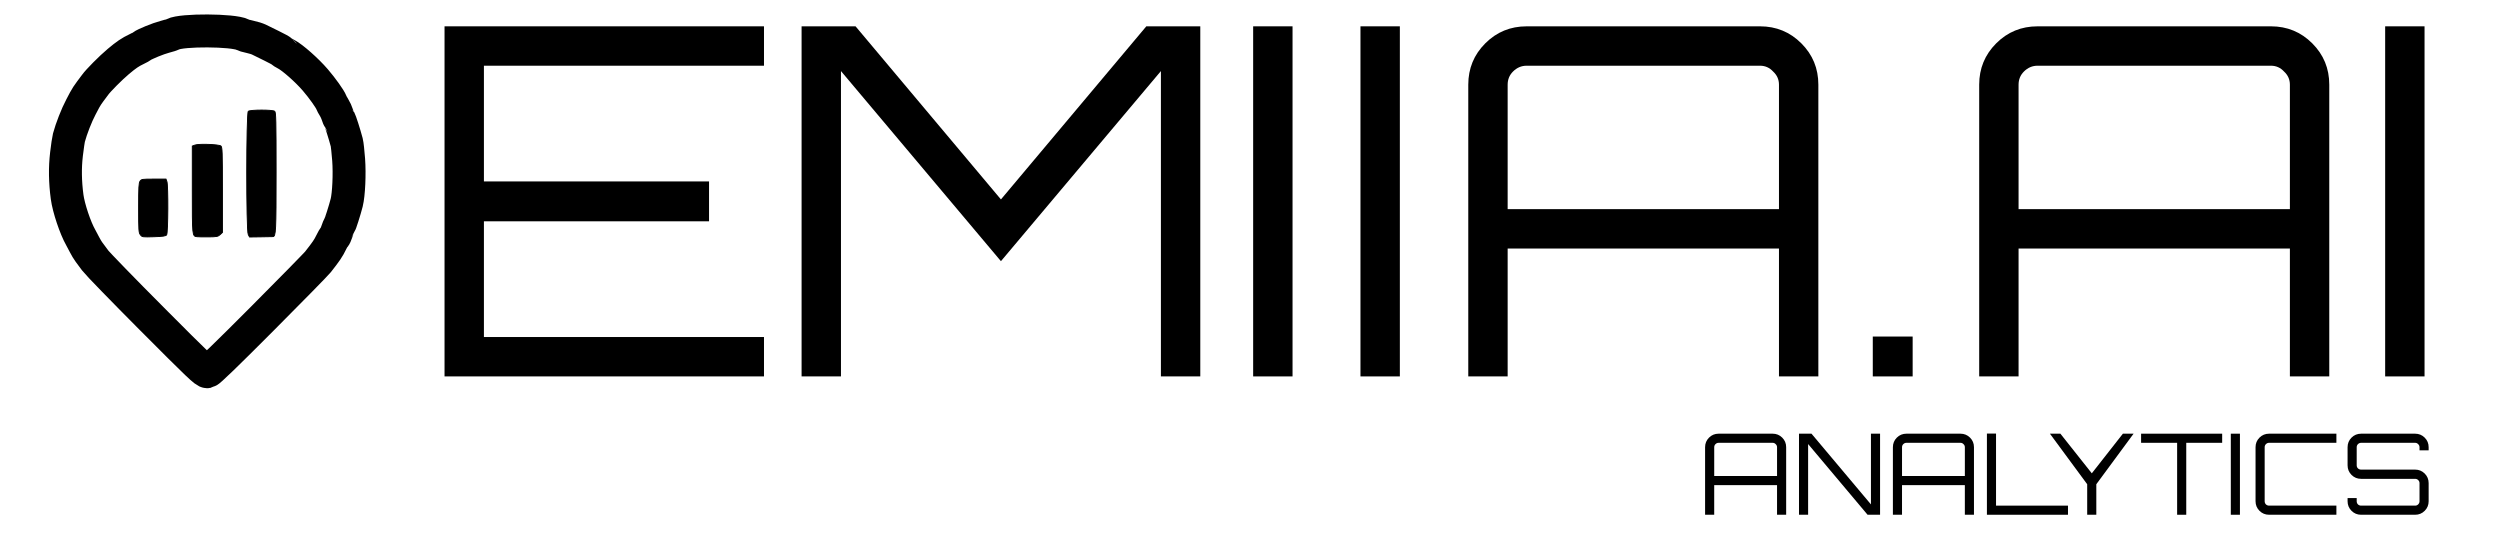
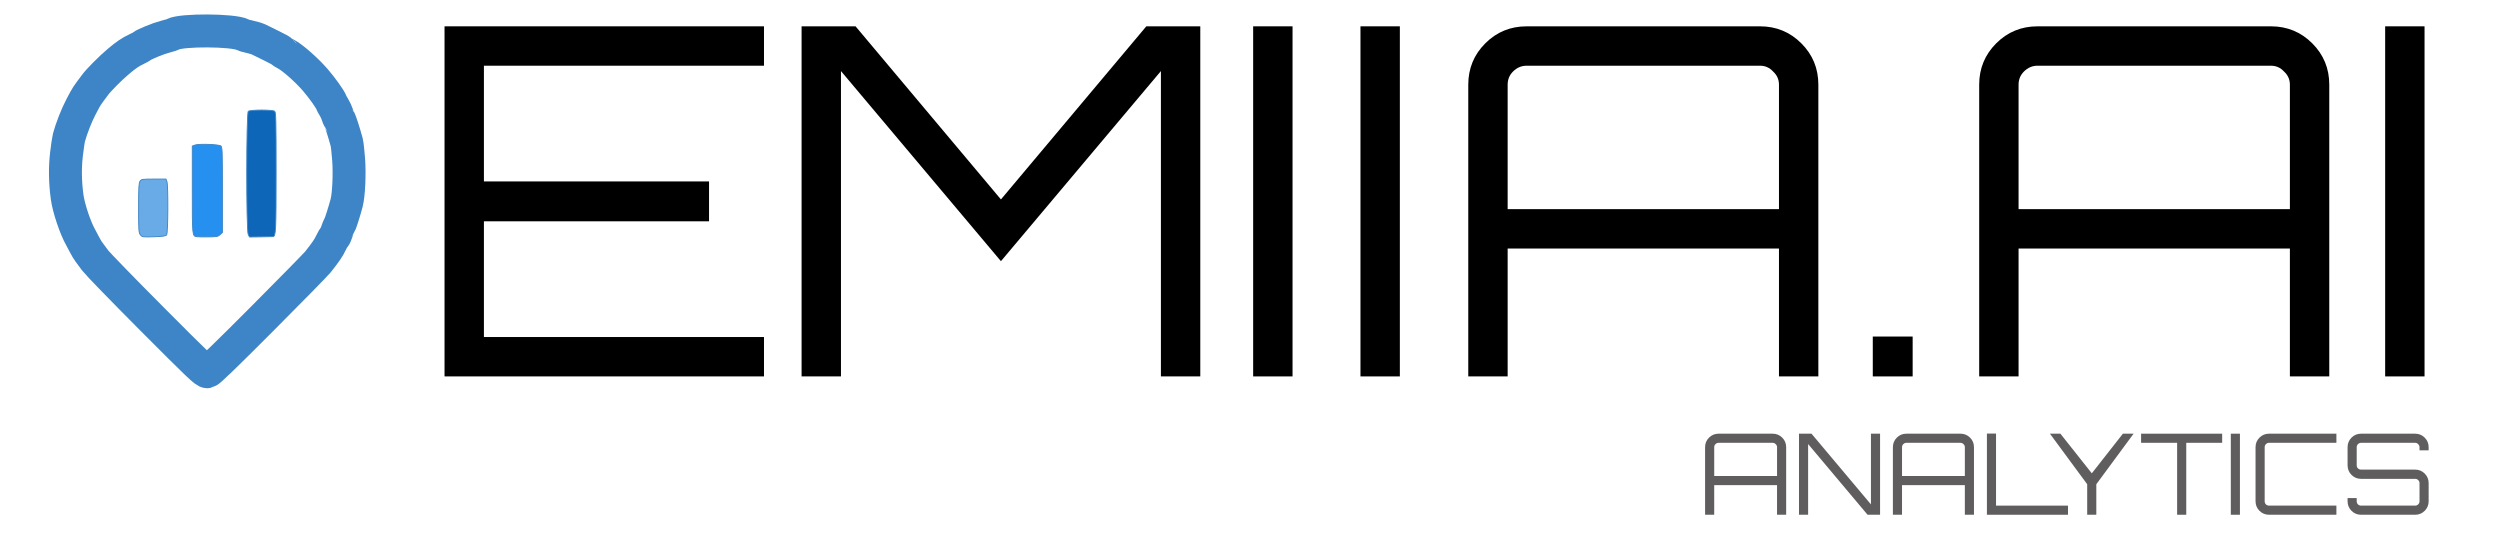
- <svg xmlns="http://www.w3.org/2000/svg" width="296.035" height="64.679" version="1.1" id="svg877" viewBox="0 0 311.635 64.679">
+ <svg xmlns="http://www.w3.org/2000/svg" viewBox="0 0 311.635 64.679" id="svg877" version="1.1" height="64.679" width="296.035">
  <defs id="defs881" />
-   <style type="text/css" id="style863" />
-   <g aria-label="EMIIA.AI" id="text835" style="font-size:60.61px;line-height:1.25;font-family:sans-serif;stroke-width:0.631" transform="translate(4.711985,-0.867622)">
-     <path d="M 90.522,2.445 V 7.355 H 55.61 V 21.78 H 83.673 V 26.75 H 55.61 v 14.425 h 34.912 v 4.909 H 50.701 V 2.445 Z" style="font-style:normal;font-variant:normal;font-weight:normal;font-stretch:normal;font-size:60.61px;font-family:Orbitron;-inkscape-font-specification:Orbitron;stroke-width:0.631" id="path1470" />
-     <path d="M 120.059,24.023 138.181,2.445 h 6.728 V 46.085 h -4.909 V 8.022 L 120.059,31.72 100.118,8.022 V 46.085 H 95.209 V 2.445 h 6.728 z" style="font-style:normal;font-variant:normal;font-weight:normal;font-stretch:normal;font-size:60.61px;font-family:Orbitron;-inkscape-font-specification:Orbitron;stroke-width:0.631" id="path1472" />
-     <path d="M 151.499,46.085 V 2.445 h 4.909 V 46.085 Z" style="font-style:normal;font-variant:normal;font-weight:normal;font-stretch:normal;font-size:60.61px;font-family:Orbitron;-inkscape-font-specification:Orbitron;stroke-width:0.631" id="path1474" />
-     <path d="M 164.876,46.085 V 2.445 h 4.909 V 46.085 Z" style="font-style:normal;font-variant:normal;font-weight:normal;font-stretch:normal;font-size:60.61px;font-family:Orbitron;-inkscape-font-specification:Orbitron;stroke-width:0.631" id="path1476" />
-     <path d="m 185.587,2.445 h 29.093 q 3.031,0 5.152,2.121 2.121,2.121 2.121,5.152 V 46.085 h -4.909 V 30.144 h -33.821 v 15.941 h -4.909 V 9.719 q 0,-3.031 2.121,-5.152 2.121,-2.121 5.152,-2.121 z m -2.364,22.789 h 33.821 V 9.719 q 0,-0.97 -0.727,-1.636 Q 215.65,7.355 214.68,7.355 h -29.093 q -0.97,0 -1.697,0.727 -0.667,0.667 -0.667,1.636 z" style="font-style:normal;font-variant:normal;font-weight:normal;font-stretch:normal;font-size:60.61px;font-family:Orbitron;-inkscape-font-specification:Orbitron;stroke-width:0.631" id="path1478" />
-     <path d="m 233.708,41.115 v 4.97 h -4.97 v -4.97 z" style="font-style:normal;font-variant:normal;font-weight:normal;font-stretch:normal;font-size:60.61px;font-family:Orbitron;-inkscape-font-specification:Orbitron;stroke-width:0.631" id="path1480" />
-     <path d="m 249.275,2.445 h 29.093 q 3.031,0 5.152,2.121 2.121,2.121 2.121,5.152 V 46.085 H 280.732 V 30.144 h -33.821 v 15.941 h -4.909 V 9.719 q 0,-3.031 2.121,-5.152 2.121,-2.121 5.152,-2.121 z m -2.364,22.789 H 280.732 V 9.719 q 0,-0.97 -0.727,-1.636 Q 279.338,7.355 278.368,7.355 h -29.093 q -0.97,0 -1.697,0.727 -0.667,0.667 -0.667,1.636 z" style="font-style:normal;font-variant:normal;font-weight:normal;font-stretch:normal;font-size:60.61px;font-family:Orbitron;-inkscape-font-specification:Orbitron;stroke-width:0.631" id="path1482" />
-     <path d="M 292.608,46.085 V 2.445 h 4.909 V 46.085 Z" style="font-style:normal;font-variant:normal;font-weight:normal;font-stretch:normal;font-size:60.61px;font-family:Orbitron;-inkscape-font-specification:Orbitron;stroke-width:0.631" id="path1484" />
+   <style id="style863" type="text/css" />
+   <g transform="translate(4.711985,-0.867622)" style="font-size:60.61px;line-height:1.25;font-family:sans-serif;stroke-width:0.631" id="text835" aria-label="EMIIA.AI">
+     <path id="path1470" style="font-style:normal;font-variant:normal;font-weight:normal;font-stretch:normal;font-size:60.61px;font-family:Orbitron;-inkscape-font-specification:Orbitron;stroke-width:0.631" d="M 90.522,2.445 V 7.355 H 55.61 V 21.78 H 83.673 V 26.75 H 55.61 v 14.425 h 34.912 v 4.909 H 50.701 V 2.445 Z" />
+     <path id="path1472" style="font-style:normal;font-variant:normal;font-weight:normal;font-stretch:normal;font-size:60.61px;font-family:Orbitron;-inkscape-font-specification:Orbitron;stroke-width:0.631" d="M 120.059,24.023 138.181,2.445 h 6.728 V 46.085 h -4.909 V 8.022 L 120.059,31.72 100.118,8.022 V 46.085 H 95.209 V 2.445 h 6.728 z" />
+     <path id="path1474" style="font-style:normal;font-variant:normal;font-weight:normal;font-stretch:normal;font-size:60.61px;font-family:Orbitron;-inkscape-font-specification:Orbitron;stroke-width:0.631" d="M 151.499,46.085 V 2.445 h 4.909 V 46.085 Z" />
+     <path id="path1476" style="font-style:normal;font-variant:normal;font-weight:normal;font-stretch:normal;font-size:60.61px;font-family:Orbitron;-inkscape-font-specification:Orbitron;stroke-width:0.631" d="M 164.876,46.085 V 2.445 h 4.909 V 46.085 Z" />
+     <path id="path1478" style="font-style:normal;font-variant:normal;font-weight:normal;font-stretch:normal;font-size:60.61px;font-family:Orbitron;-inkscape-font-specification:Orbitron;stroke-width:0.631" d="m 185.587,2.445 h 29.093 q 3.031,0 5.152,2.121 2.121,2.121 2.121,5.152 V 46.085 h -4.909 V 30.144 h -33.821 v 15.941 h -4.909 V 9.719 q 0,-3.031 2.121,-5.152 2.121,-2.121 5.152,-2.121 z m -2.364,22.789 h 33.821 V 9.719 q 0,-0.97 -0.727,-1.636 Q 215.65,7.355 214.68,7.355 h -29.093 q -0.97,0 -1.697,0.727 -0.667,0.667 -0.667,1.636 z" />
+     <path id="path1480" style="font-style:normal;font-variant:normal;font-weight:normal;font-stretch:normal;font-size:60.61px;font-family:Orbitron;-inkscape-font-specification:Orbitron;stroke-width:0.631" d="m 233.708,41.115 v 4.97 h -4.97 v -4.97 z" />
+     <path id="path1482" style="font-style:normal;font-variant:normal;font-weight:normal;font-stretch:normal;font-size:60.61px;font-family:Orbitron;-inkscape-font-specification:Orbitron;stroke-width:0.631" d="m 249.275,2.445 h 29.093 q 3.031,0 5.152,2.121 2.121,2.121 2.121,5.152 V 46.085 H 280.732 V 30.144 h -33.821 v 15.941 h -4.909 V 9.719 q 0,-3.031 2.121,-5.152 2.121,-2.121 5.152,-2.121 z m -2.364,22.789 H 280.732 V 9.719 q 0,-0.97 -0.727,-1.636 Q 279.338,7.355 278.368,7.355 h -29.093 q -0.97,0 -1.697,0.727 -0.667,0.667 -0.667,1.636 z" />
+     <path id="path1484" style="font-style:normal;font-variant:normal;font-weight:normal;font-stretch:normal;font-size:60.61px;font-family:Orbitron;-inkscape-font-specification:Orbitron;stroke-width:0.631" d="M 292.608,46.085 V 2.445 h 4.909 V 46.085 Z" />
  </g>
-   <g style="font-style:normal;font-variant:normal;font-weight:normal;font-stretch:normal;font-size:14.036px;line-height:1.25;font-family:Orbitron;-inkscape-font-specification:Orbitron;stroke-width:1.053" id="text188" aria-label="ANALYTICS">
-     <path id="path1678" style="font-style:normal;font-variant:normal;font-weight:normal;font-stretch:normal;font-size:14.036px;font-family:Orbitron;-inkscape-font-specification:Orbitron;stroke-width:1.053" d="m 214.231,52.356 h 6.737 q 0.702,0 1.193,0.491 0.491,0.491 0.491,1.193 v 8.422 h -1.137 V 58.771 h -7.832 v 3.691 h -1.137 v -8.422 q 0,-0.702 0.491,-1.193 0.491,-0.491 1.193,-0.491 z m -0.547,5.278 h 7.832 v -3.593 q 0,-0.225 -0.168,-0.379 -0.154,-0.168 -0.379,-0.168 h -6.737 q -0.225,0 -0.393,0.168 -0.154,0.154 -0.154,0.379 z" />
-     <path id="path1680" style="font-style:normal;font-variant:normal;font-weight:normal;font-stretch:normal;font-size:14.036px;font-family:Orbitron;-inkscape-font-specification:Orbitron;stroke-width:1.053" d="m 233.221,61.171 v -8.815 h 1.137 v 10.106 h -1.558 l -7.411,-8.815 v 8.815 h -1.137 V 52.356 h 1.558 z" />
-     <path id="path1682" style="font-style:normal;font-variant:normal;font-weight:normal;font-stretch:normal;font-size:14.036px;font-family:Orbitron;-inkscape-font-specification:Orbitron;stroke-width:1.053" d="m 237.642,52.356 h 6.737 q 0.702,0 1.193,0.491 0.491,0.491 0.491,1.193 v 8.422 h -1.137 V 58.771 h -7.832 v 3.691 h -1.137 v -8.422 q 0,-0.702 0.491,-1.193 0.491,-0.491 1.193,-0.491 z m -0.547,5.278 h 7.832 v -3.593 q 0,-0.225 -0.168,-0.379 -0.154,-0.168 -0.379,-0.168 h -6.737 q -0.225,0 -0.393,0.168 -0.154,0.154 -0.154,0.379 z" />
-     <path id="path1684" style="font-style:normal;font-variant:normal;font-weight:normal;font-stretch:normal;font-size:14.036px;font-family:Orbitron;-inkscape-font-specification:Orbitron;stroke-width:1.053" d="M 247.677,62.462 V 52.342 h 1.137 v 8.983 h 8.969 v 1.137 z" />
-     <path id="path1686" style="font-style:normal;font-variant:normal;font-weight:normal;font-stretch:normal;font-size:14.036px;font-family:Orbitron;-inkscape-font-specification:Orbitron;stroke-width:1.053" d="m 264.627,52.356 h 1.333 l -4.646,6.302 v 3.804 h -1.137 v -3.804 l -4.646,-6.302 h 1.305 l 3.916,4.941 z" />
-     <path id="path1688" style="font-style:normal;font-variant:normal;font-weight:normal;font-stretch:normal;font-size:14.036px;font-family:Orbitron;-inkscape-font-specification:Orbitron;stroke-width:1.053" d="m 266.896,52.356 h 10.106 v 1.137 h -4.477 v 8.969 h -1.137 v -8.969 h -4.492 z" />
-     <path id="path1690" style="font-style:normal;font-variant:normal;font-weight:normal;font-stretch:normal;font-size:14.036px;font-family:Orbitron;-inkscape-font-specification:Orbitron;stroke-width:1.053" d="M 278.079,62.462 V 52.356 h 1.137 v 10.106 z" />
-     <path id="path1692" style="font-style:normal;font-variant:normal;font-weight:normal;font-stretch:normal;font-size:14.036px;font-family:Orbitron;-inkscape-font-specification:Orbitron;stroke-width:1.053" d="m 291.241,53.493 h -8.394 q -0.225,0 -0.393,0.168 -0.154,0.154 -0.154,0.379 v 6.737 q 0,0.225 0.154,0.393 0.168,0.154 0.393,0.154 h 8.394 v 1.137 h -8.394 q -0.702,0 -1.193,-0.491 -0.491,-0.491 -0.491,-1.193 v -6.737 q 0,-0.702 0.491,-1.193 0.491,-0.491 1.193,-0.491 h 8.394 z" />
-     <path id="path1694" style="font-style:normal;font-variant:normal;font-weight:normal;font-stretch:normal;font-size:14.036px;font-family:Orbitron;-inkscape-font-specification:Orbitron;stroke-width:1.053" d="m 302.74,54.041 v 0.393 h -1.137 v -0.393 q 0,-0.225 -0.168,-0.379 -0.154,-0.168 -0.379,-0.168 h -6.737 q -0.225,0 -0.393,0.168 -0.154,0.154 -0.154,0.379 v 2.26 q 0,0.225 0.154,0.379 0.168,0.154 0.393,0.154 h 6.737 q 0.702,0 1.193,0.491 0.491,0.491 0.491,1.193 v 2.26 q 0,0.702 -0.491,1.193 -0.491,0.491 -1.193,0.491 h -6.737 q -0.702,0 -1.193,-0.491 -0.491,-0.491 -0.491,-1.193 V 60.385 h 1.137 v 0.393 q 0,0.225 0.154,0.393 0.168,0.154 0.393,0.154 h 6.737 q 0.225,0 0.379,-0.154 0.168,-0.168 0.168,-0.393 v -2.26 q 0,-0.225 -0.168,-0.379 -0.154,-0.154 -0.379,-0.154 h -6.737 q -0.702,0 -1.193,-0.491 -0.491,-0.491 -0.491,-1.193 v -2.26 q 0,-0.702 0.491,-1.193 0.491,-0.491 1.193,-0.491 h 6.737 q 0.702,0 1.193,0.491 0.491,0.491 0.491,1.193 z" />
+   <g aria-label="ANALYTICS" id="text188" style="font-style:normal;font-variant:normal;font-weight:normal;font-stretch:normal;font-size:14.036px;line-height:1.25;font-family:Orbitron;-inkscape-font-specification:Orbitron;stroke-width:1.053;stroke-miterlimit:4;stroke-dasharray:none;fill:#5f5d5d;fill-opacity:1">
+     <path d="m 214.231,52.356 h 6.737 q 0.702,0 1.193,0.491 0.491,0.491 0.491,1.193 v 8.422 h -1.137 V 58.771 h -7.832 v 3.691 h -1.137 v -8.422 q 0,-0.702 0.491,-1.193 0.491,-0.491 1.193,-0.491 z m -0.547,5.278 h 7.832 v -3.593 q 0,-0.225 -0.168,-0.379 -0.154,-0.168 -0.379,-0.168 h -6.737 q -0.225,0 -0.393,0.168 -0.154,0.154 -0.154,0.379 z" style="font-style:normal;font-variant:normal;font-weight:normal;font-stretch:normal;font-size:14.036px;font-family:Orbitron;-inkscape-font-specification:Orbitron;stroke-width:1.053;stroke-miterlimit:4;stroke-dasharray:none;fill:#5f5d5d;fill-opacity:1" id="path1678" />
+     <path d="m 233.221,61.171 v -8.815 h 1.137 v 10.106 h -1.558 l -7.411,-8.815 v 8.815 h -1.137 V 52.356 h 1.558 z" style="font-style:normal;font-variant:normal;font-weight:normal;font-stretch:normal;font-size:14.036px;font-family:Orbitron;-inkscape-font-specification:Orbitron;stroke-width:1.053;stroke-miterlimit:4;stroke-dasharray:none;fill:#5f5d5d;fill-opacity:1" id="path1680" />
+     <path d="m 237.642,52.356 h 6.737 q 0.702,0 1.193,0.491 0.491,0.491 0.491,1.193 v 8.422 h -1.137 V 58.771 h -7.832 v 3.691 h -1.137 v -8.422 q 0,-0.702 0.491,-1.193 0.491,-0.491 1.193,-0.491 z m -0.547,5.278 h 7.832 v -3.593 q 0,-0.225 -0.168,-0.379 -0.154,-0.168 -0.379,-0.168 h -6.737 q -0.225,0 -0.393,0.168 -0.154,0.154 -0.154,0.379 z" style="font-style:normal;font-variant:normal;font-weight:normal;font-stretch:normal;font-size:14.036px;font-family:Orbitron;-inkscape-font-specification:Orbitron;stroke-width:1.053;stroke-miterlimit:4;stroke-dasharray:none;fill:#5f5d5d;fill-opacity:1" id="path1682" />
+     <path d="M 247.677,62.462 V 52.342 h 1.137 v 8.983 h 8.969 v 1.137 z" style="font-style:normal;font-variant:normal;font-weight:normal;font-stretch:normal;font-size:14.036px;font-family:Orbitron;-inkscape-font-specification:Orbitron;stroke-width:1.053;stroke-miterlimit:4;stroke-dasharray:none;fill:#5f5d5d;fill-opacity:1" id="path1684" />
+     <path d="m 264.627,52.356 h 1.333 l -4.646,6.302 v 3.804 h -1.137 v -3.804 l -4.646,-6.302 h 1.305 l 3.916,4.941 z" style="font-style:normal;font-variant:normal;font-weight:normal;font-stretch:normal;font-size:14.036px;font-family:Orbitron;-inkscape-font-specification:Orbitron;stroke-width:1.053;stroke-miterlimit:4;stroke-dasharray:none;fill:#5f5d5d;fill-opacity:1" id="path1686" />
+     <path d="m 266.896,52.356 h 10.106 v 1.137 h -4.477 v 8.969 h -1.137 v -8.969 h -4.492 z" style="font-style:normal;font-variant:normal;font-weight:normal;font-stretch:normal;font-size:14.036px;font-family:Orbitron;-inkscape-font-specification:Orbitron;stroke-width:1.053;stroke-miterlimit:4;stroke-dasharray:none;fill:#5f5d5d;fill-opacity:1" id="path1688" />
+     <path d="M 278.079,62.462 V 52.356 h 1.137 v 10.106 z" style="font-style:normal;font-variant:normal;font-weight:normal;font-stretch:normal;font-size:14.036px;font-family:Orbitron;-inkscape-font-specification:Orbitron;stroke-width:1.053;stroke-miterlimit:4;stroke-dasharray:none;fill:#5f5d5d;fill-opacity:1" id="path1690" />
+     <path d="m 291.241,53.493 h -8.394 q -0.225,0 -0.393,0.168 -0.154,0.154 -0.154,0.379 v 6.737 q 0,0.225 0.154,0.393 0.168,0.154 0.393,0.154 h 8.394 v 1.137 h -8.394 q -0.702,0 -1.193,-0.491 -0.491,-0.491 -0.491,-1.193 v -6.737 q 0,-0.702 0.491,-1.193 0.491,-0.491 1.193,-0.491 h 8.394 z" style="font-style:normal;font-variant:normal;font-weight:normal;font-stretch:normal;font-size:14.036px;font-family:Orbitron;-inkscape-font-specification:Orbitron;stroke-width:1.053;stroke-miterlimit:4;stroke-dasharray:none;fill:#5f5d5d;fill-opacity:1" id="path1692" />
+     <path d="m 302.74,54.041 v 0.393 h -1.137 v -0.393 q 0,-0.225 -0.168,-0.379 -0.154,-0.168 -0.379,-0.168 h -6.737 q -0.225,0 -0.393,0.168 -0.154,0.154 -0.154,0.379 v 2.26 q 0,0.225 0.154,0.379 0.168,0.154 0.393,0.154 h 6.737 q 0.702,0 1.193,0.491 0.491,0.491 0.491,1.193 v 2.26 q 0,0.702 -0.491,1.193 -0.491,0.491 -1.193,0.491 h -6.737 q -0.702,0 -1.193,-0.491 -0.491,-0.491 -0.491,-1.193 V 60.385 h 1.137 v 0.393 q 0,0.225 0.154,0.393 0.168,0.154 0.393,0.154 h 6.737 q 0.225,0 0.379,-0.154 0.168,-0.168 0.168,-0.393 v -2.26 q 0,-0.225 -0.168,-0.379 -0.154,-0.154 -0.379,-0.154 h -6.737 q -0.702,0 -1.193,-0.491 -0.491,-0.491 -0.491,-1.193 v -2.26 q 0,-0.702 0.491,-1.193 0.491,-0.491 1.193,-0.491 h 6.737 q 0.702,0 1.193,0.491 0.491,0.491 0.491,1.193 z" style="font-style:normal;font-variant:normal;font-weight:normal;font-stretch:normal;font-size:14.036px;font-family:Orbitron;-inkscape-font-specification:Orbitron;stroke-width:1.053;stroke-miterlimit:4;stroke-dasharray:none;fill:#5f5d5d;fill-opacity:1" id="path1694" />
  </g>
-   <path style="fill:#000000;fill-opacity:1;stroke:#000000;stroke-width:0.117;stroke-opacity:1" d="m 30.942,27.522 c -0.252,-0.486 -0.244,-15.141 0.009,-15.35 0.244,-0.202 3.045,-0.206 3.288,-0.004 0.156,0.129 0.178,1.079 0.178,7.582 0,7.434 -0.029,8.013 -0.4,8.041 -0.07,0.005 -0.754,0.019 -1.519,0.029 l -1.391,0.02 -0.164,-0.317 z" id="path266" />
-   <path style="fill:#000000;fill-opacity:1;stroke:#000000;stroke-width:0.117;stroke-opacity:1" d="m 24.557,27.801 c -0.591,-0.076 -0.587,-0.039 -0.587,-5.857 v -5.439 l 0.323,-0.123 c 0.468,-0.179 2.995,-0.09 3.24,0.114 0.175,0.145 0.194,0.679 0.194,5.467 v 5.306 l -0.288,0.271 c -0.258,0.242 -0.409,0.272 -1.438,0.285 -0.632,0.008 -1.282,-0.003 -1.443,-0.024 z" id="path264" />
-   <path style="fill:#000000;fill-opacity:1;stroke:#000000;stroke-width:0.117;stroke-opacity:1" d="m 17.505,27.565 c -0.209,-0.266 -0.226,-0.506 -0.226,-3.355 0,-2.587 0.029,-3.11 0.183,-3.329 0.173,-0.247 0.265,-0.261 1.705,-0.261 h 1.522 l 0.114,0.301 c 0.178,0.468 0.149,6.418 -0.032,6.65 -0.116,0.149 -0.447,0.197 -1.594,0.235 -1.421,0.046 -1.451,0.042 -1.673,-0.24 z" id="path262" />
-   <path style="fill:none;fill-opacity:1;stroke:#000000;stroke-width:4.106;stroke-linecap:round;stroke-miterlimit:6;stroke-dasharray:none;stroke-opacity:1" d="M 18.975,38.081 C 15.356,34.449 12.16,31.16 11.874,30.773 11.588,30.386 11.234,29.91 11.089,29.717 10.943,29.523 10.69,29.1 10.526,28.778 10.362,28.455 10.152,28.059 10.06,27.897 9.385,26.716 8.553,24.231 8.368,22.846 8.116,20.953 8.09,19.203 8.289,17.509 c 0.106,-0.904 0.243,-1.828 0.303,-2.054 0.304,-1.137 0.954,-2.796 1.494,-3.815 0.103,-0.194 0.311,-0.59 0.463,-0.88 0.152,-0.291 0.46,-0.766 0.685,-1.056 0.225,-0.291 0.501,-0.66 0.614,-0.822 0.373,-0.533 1.953,-2.124 2.898,-2.917 1.009,-0.847 1.483,-1.168 2.298,-1.556 0.291,-0.138 0.596,-0.306 0.679,-0.372 0.312,-0.249 1.995,-0.935 2.815,-1.148 0.469,-0.122 0.946,-0.272 1.061,-0.333 1.052,-0.563 7.47,-0.529 8.592,0.045 0.161,0.083 0.61,0.215 0.998,0.293 0.387,0.079 0.889,0.237 1.115,0.351 0.226,0.115 0.927,0.46 1.559,0.767 0.631,0.307 1.176,0.605 1.211,0.662 0.035,0.057 0.311,0.231 0.613,0.388 0.787,0.408 2.581,1.995 3.614,3.198 0.877,1.022 1.839,2.37 2,2.803 0.046,0.123 0.2,0.409 0.343,0.635 0.143,0.226 0.325,0.622 0.405,0.88 0.08,0.258 0.195,0.533 0.257,0.611 0.101,0.128 0.639,1.804 0.915,2.852 0.06,0.226 0.167,1.202 0.24,2.17 0.131,1.758 0.014,4.317 -0.244,5.343 -0.234,0.928 -0.806,2.72 -0.91,2.852 -0.062,0.078 -0.202,0.418 -0.313,0.756 -0.11,0.338 -0.252,0.647 -0.315,0.686 -0.063,0.039 -0.244,0.343 -0.402,0.676 -0.327,0.688 -0.646,1.159 -1.647,2.425 -0.23,0.291 -3.355,3.476 -6.946,7.08 -4.478,4.493 -6.623,6.568 -6.829,6.604 -0.265,0.046 -1.076,-0.726 -6.88,-6.551 z" id="path258" />
+   <path id="path266" d="m 30.942,27.522 c -0.252,-0.486 -0.244,-15.141 0.009,-15.35 0.244,-0.202 3.045,-0.206 3.288,-0.004 0.156,0.129 0.178,1.079 0.178,7.582 0,7.434 -0.029,8.013 -0.4,8.041 -0.07,0.005 -0.754,0.019 -1.519,0.029 l -1.391,0.02 -0.164,-0.317 z" style="fill:#0d66b7;fill-opacity:1;stroke:#3d85c6;stroke-width:0.117;stroke-opacity:1" />
+   <path id="path264" d="m 24.557,27.801 c -0.591,-0.076 -0.587,-0.039 -0.587,-5.857 v -5.439 l 0.323,-0.123 c 0.468,-0.179 2.995,-0.09 3.24,0.114 0.175,0.145 0.194,0.679 0.194,5.467 v 5.306 l -0.288,0.271 c -0.258,0.242 -0.409,0.272 -1.438,0.285 -0.632,0.008 -1.282,-0.003 -1.443,-0.024 z" style="fill:#2690f0;fill-opacity:1;stroke:#3d85c6;stroke-width:0.117;stroke-opacity:1" />
+   <path id="path262" d="m 17.505,27.565 c -0.209,-0.266 -0.226,-0.506 -0.226,-3.355 0,-2.587 0.029,-3.11 0.183,-3.329 0.173,-0.247 0.265,-0.261 1.705,-0.261 h 1.522 l 0.114,0.301 c 0.178,0.468 0.149,6.418 -0.032,6.65 -0.116,0.149 -0.447,0.197 -1.594,0.235 -1.421,0.046 -1.451,0.042 -1.673,-0.24 z" style="fill:#68abe7;fill-opacity:1;stroke:#3d85c6;stroke-width:0.117;stroke-opacity:1" />
+   <path id="path258" d="M 18.975,38.081 C 15.356,34.449 12.16,31.16 11.874,30.773 11.588,30.386 11.234,29.91 11.089,29.717 10.943,29.523 10.69,29.1 10.526,28.778 10.362,28.455 10.152,28.059 10.06,27.897 9.385,26.716 8.553,24.231 8.368,22.846 8.116,20.953 8.09,19.203 8.289,17.509 c 0.106,-0.904 0.243,-1.828 0.303,-2.054 0.304,-1.137 0.954,-2.796 1.494,-3.815 0.103,-0.194 0.311,-0.59 0.463,-0.88 0.152,-0.291 0.46,-0.766 0.685,-1.056 0.225,-0.291 0.501,-0.66 0.614,-0.822 0.373,-0.533 1.953,-2.124 2.898,-2.917 1.009,-0.847 1.483,-1.168 2.298,-1.556 0.291,-0.138 0.596,-0.306 0.679,-0.372 0.312,-0.249 1.995,-0.935 2.815,-1.148 0.469,-0.122 0.946,-0.272 1.061,-0.333 1.052,-0.563 7.47,-0.529 8.592,0.045 0.161,0.083 0.61,0.215 0.998,0.293 0.387,0.079 0.889,0.237 1.115,0.351 0.226,0.115 0.927,0.46 1.559,0.767 0.631,0.307 1.176,0.605 1.211,0.662 0.035,0.057 0.311,0.231 0.613,0.388 0.787,0.408 2.581,1.995 3.614,3.198 0.877,1.022 1.839,2.37 2,2.803 0.046,0.123 0.2,0.409 0.343,0.635 0.143,0.226 0.325,0.622 0.405,0.88 0.08,0.258 0.195,0.533 0.257,0.611 0.101,0.128 0.639,1.804 0.915,2.852 0.06,0.226 0.167,1.202 0.24,2.17 0.131,1.758 0.014,4.317 -0.244,5.343 -0.234,0.928 -0.806,2.72 -0.91,2.852 -0.062,0.078 -0.202,0.418 -0.313,0.756 -0.11,0.338 -0.252,0.647 -0.315,0.686 -0.063,0.039 -0.244,0.343 -0.402,0.676 -0.327,0.688 -0.646,1.159 -1.647,2.425 -0.23,0.291 -3.355,3.476 -6.946,7.08 -4.478,4.493 -6.623,6.568 -6.829,6.604 -0.265,0.046 -1.076,-0.726 -6.88,-6.551 z" style="fill:none;fill-opacity:1;stroke:#3d85c6;stroke-width:4.106;stroke-linecap:round;stroke-miterlimit:6;stroke-dasharray:none;stroke-opacity:1" />
</svg>
